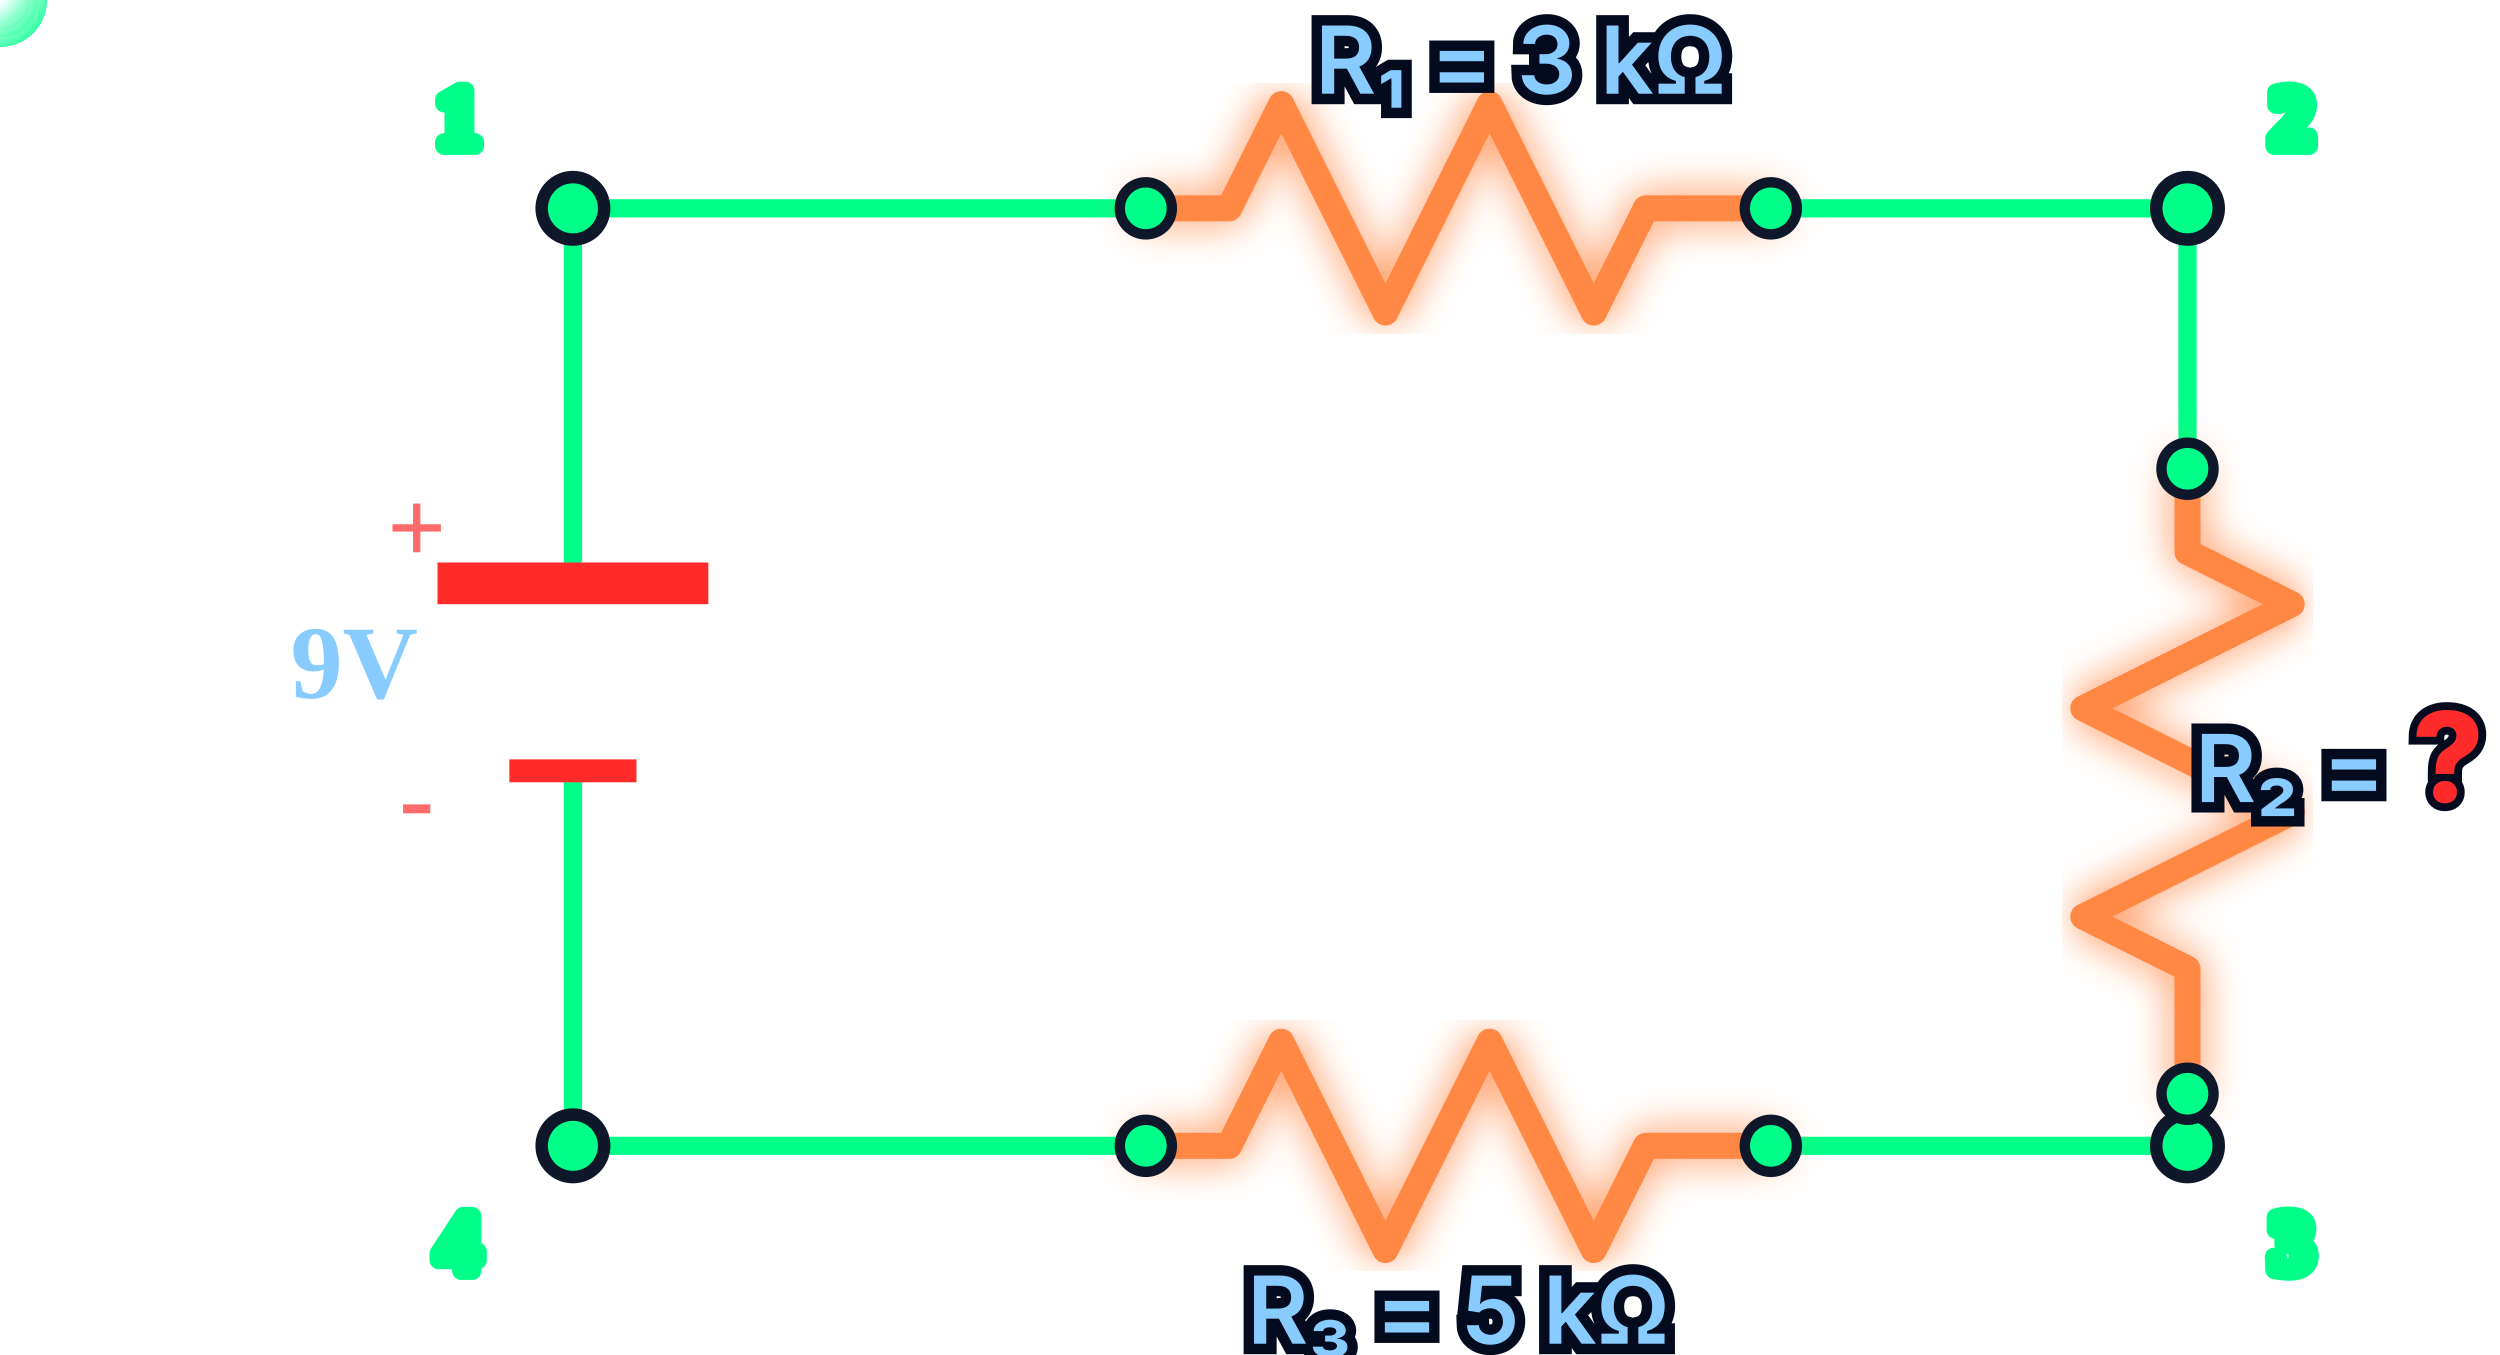
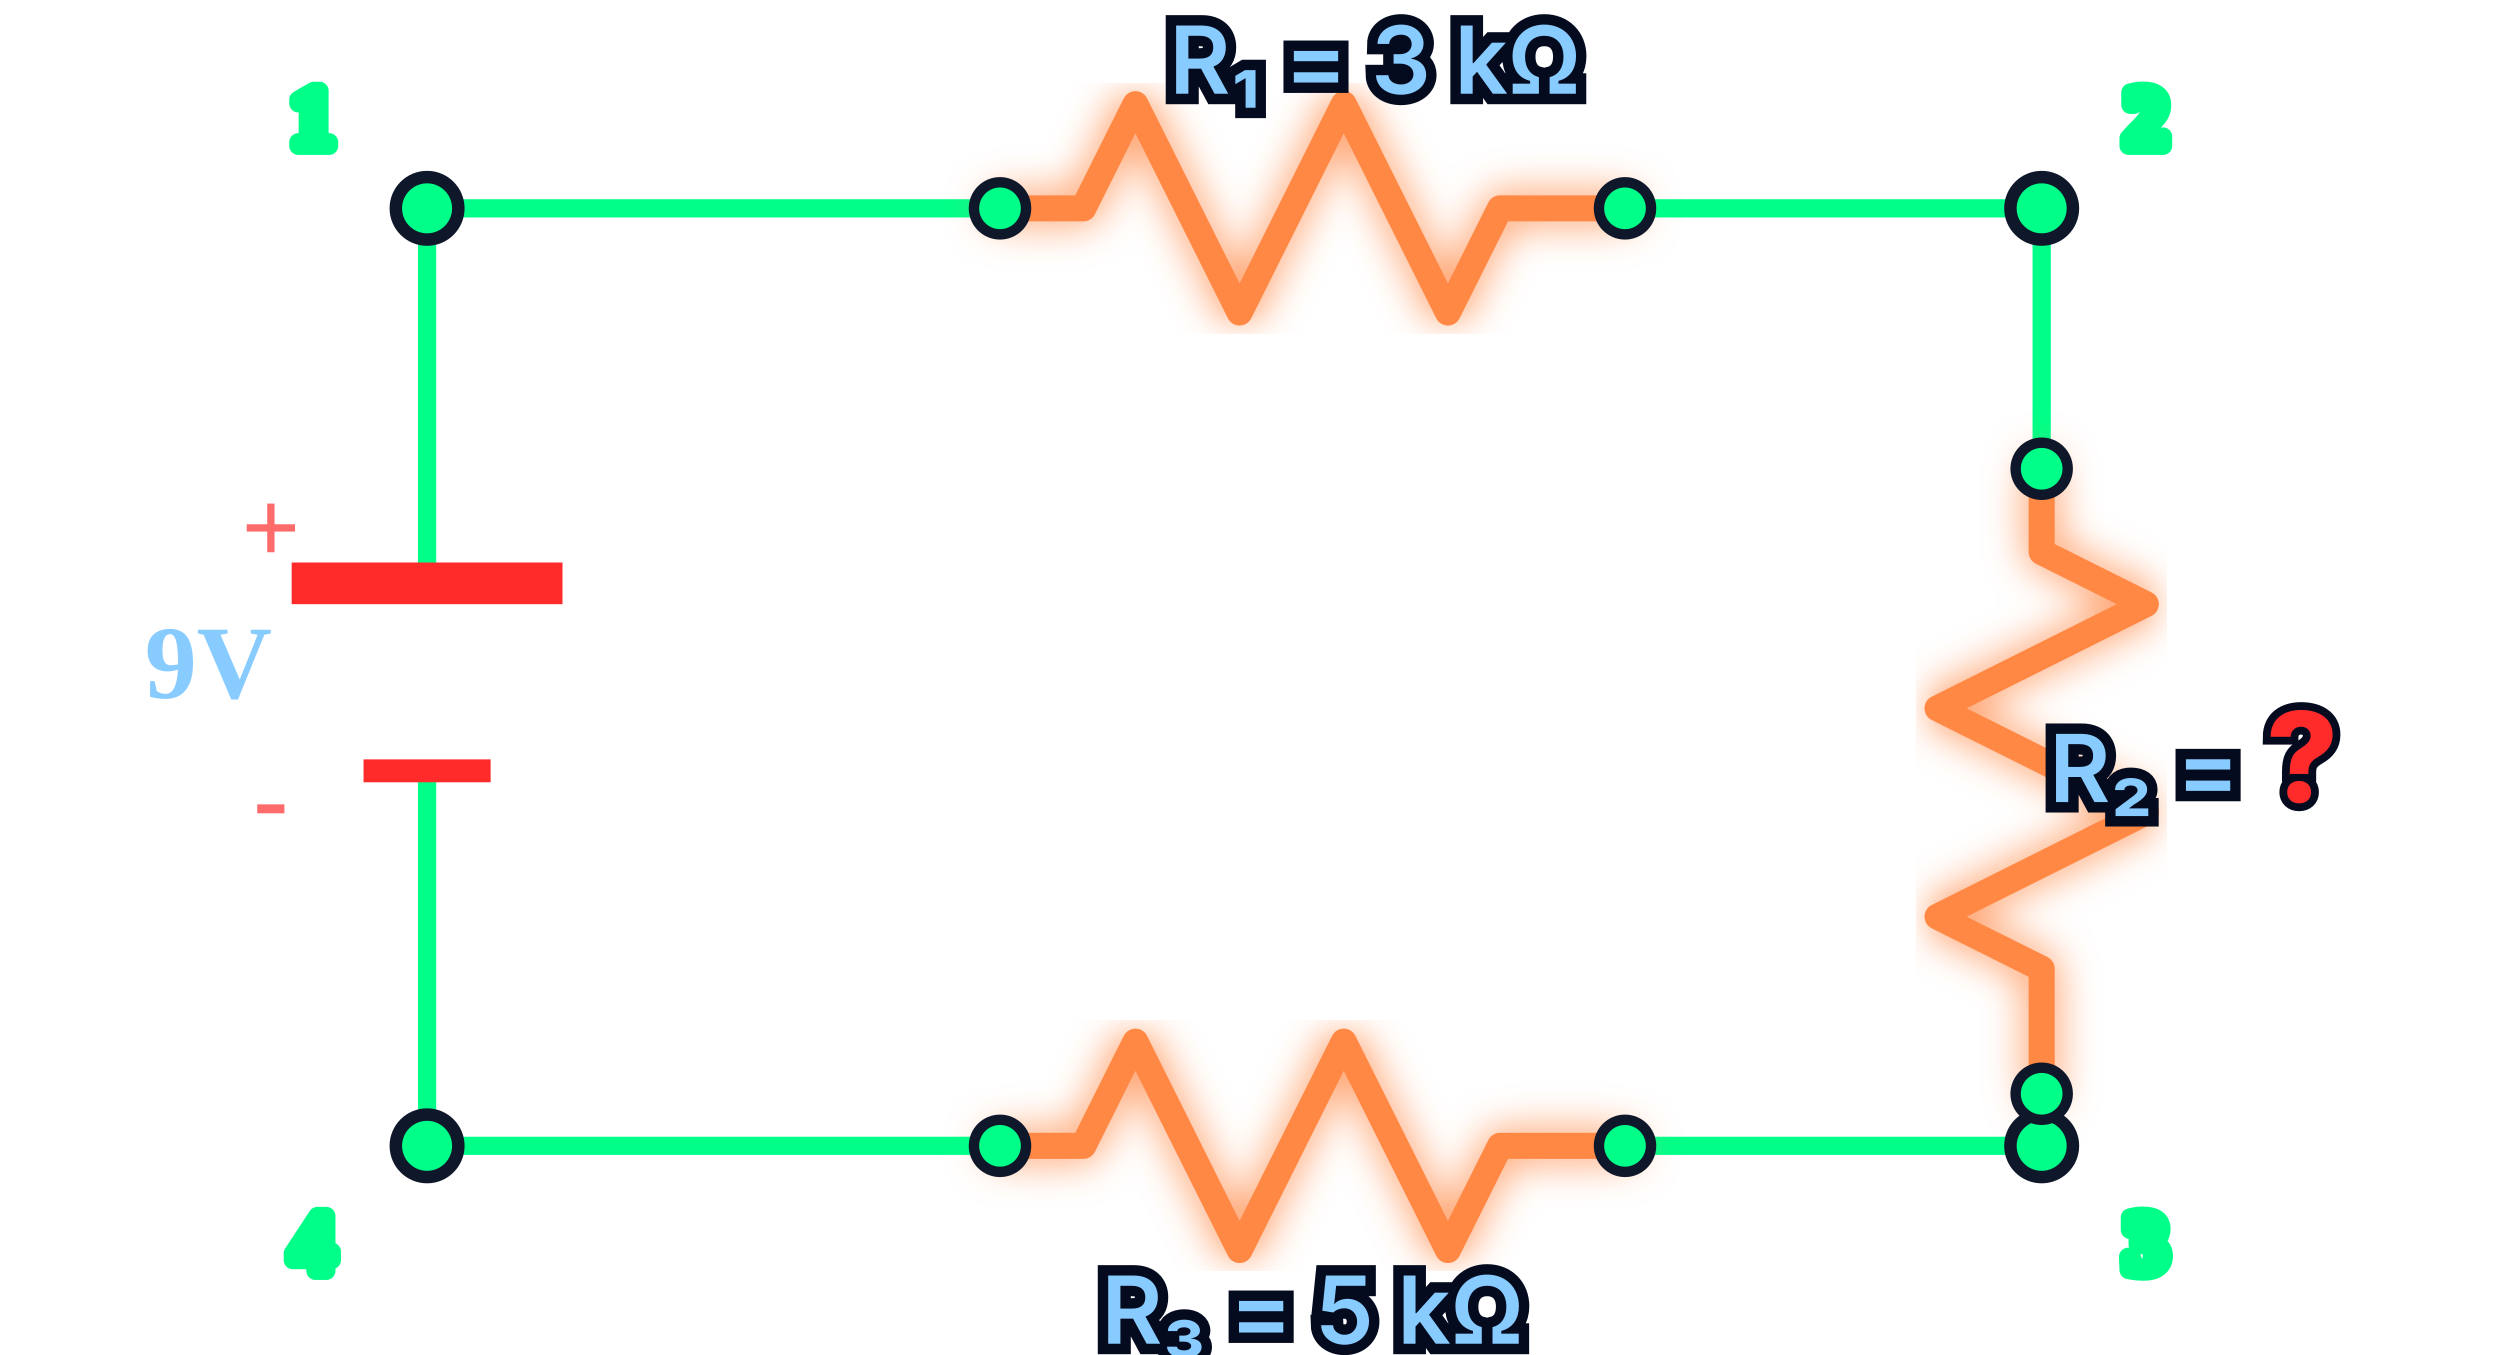
- <svg xmlns="http://www.w3.org/2000/svg" xmlns:xlink="http://www.w3.org/1999/xlink" viewBox="0 0 240 130" role="img" aria-label="CircuiTry3D Logo - Three Resistor Circuit">
+ <svg xmlns="http://www.w3.org/2000/svg" xmlns:xlink="http://www.w3.org/1999/xlink" viewBox="14 0 240 130" role="img" aria-label="CircuiTry3D Logo - Three Resistor Circuit">
  <defs>
    <linearGradient id="wireGradient" x1="0%" y1="0%" x2="100%" y2="100%">
      <stop offset="0%" style="stop-color:#88ccff;stop-opacity:1" />
      <stop offset="100%" style="stop-color:#00ff88;stop-opacity:1" />
    </linearGradient>
    <linearGradient id="componentGradient" x1="0%" y1="0%" x2="100%" y2="0%">
      <stop offset="0%" style="stop-color:#ff8844;stop-opacity:1" />
      <stop offset="100%" style="stop-color:#ff8844;stop-opacity:1" />
    </linearGradient>
    <filter id="glow">
      <feGaussianBlur stdDeviation="2" result="coloredBlur" />
      <feMerge>
        <feMergeNode in="coloredBlur" />
        <feMergeNode in="SourceGraphic" />
      </feMerge>
    </filter>
    <filter id="photonGlow" x="-80%" y="-80%" width="260%" height="260%">
      <feGaussianBlur stdDeviation="3.0" result="blur" />
      <feColorMatrix in="blur" type="matrix" values="           1 0 0 0 0           0 1 0 0 0           0 0 1 0 0           0 0 0 16 -3.5" result="glow" />
      <feMerge>
        <feMergeNode in="glow" />
        <feMergeNode in="SourceGraphic" />
      </feMerge>
    </filter>
    <radialGradient id="photonFill" cx="35%" cy="35%" r="80%">
      <stop offset="0%" style="stop-color:#ffffff;stop-opacity:1" />
      <stop offset="46%" style="stop-color:#e8fffb;stop-opacity:1" />
      <stop offset="100%" style="stop-color:#00ff88;stop-opacity:1" />
    </radialGradient>
    <path id="photonPath" d="M 55 110          L 55 20          L 100 20          L 110 20          L 118 20          L 123 10          L 133 30          L 143 10          L 153 30          L 158 20          L 170 20          L 210 20          L 210 45          L 210 53          L 220 58          L 200 68          L 220 78          L 200 88          L 210 93          L 210 95          L 210 110          L 180 110          L 175 110          L 118 110          L 123 100          L 133 120          L 143 100          L 153 120          L 158 110          L 100 110          L 55 110" />
  </defs>
  <g stroke="#00ff88" stroke-width="1.75" fill="none" stroke-linecap="round" stroke-linejoin="round">
    <line x1="55" y1="20" x2="55" y2="56" stroke="#00ff88" stroke-width="1.75" />
    <line x1="55" y1="74" x2="55" y2="110" stroke="#00ff88" stroke-width="1.75" />
    <line x1="55" y1="20" x2="110" y2="20" stroke="#00ff88" stroke-width="1.75" />
    <g transform="translate(140, 20)" stroke="url(#componentGradient)" stroke-width="2.5" filter="url(#glow)">
      <polyline points="-30,0 -22,0 -17,-10 -7,10 3,-10 13,10 18,0 30,0" />
    </g>
    <line x1="170" y1="20" x2="210" y2="20" stroke="#00ff88" stroke-width="1.75" />
    <line x1="210" y1="20" x2="210" y2="45" stroke="#00ff88" stroke-width="1.75" />
    <g transform="translate(210, 75) rotate(90)" stroke="url(#componentGradient)" stroke-width="2.5" filter="url(#glow)">
      <polyline points="-30,0 -22,0 -17,-10 -7,10 3,-10 13,10 18,0 30,0" />
    </g>
    <line x1="210" y1="105" x2="210" y2="110" stroke="#00ff88" stroke-width="1.75" />
    <line x1="210" y1="110" x2="170" y2="110" stroke="#00ff88" stroke-width="1.75" />
    <g transform="translate(140, 110)" stroke="url(#componentGradient)" stroke-width="2.5" filter="url(#glow)">
      <polyline points="-30,0 -22,0 -17,-10 -7,10 3,-10 13,10 18,0 30,0" />
    </g>
    <line x1="110" y1="110" x2="55" y2="110" stroke="#00ff88" stroke-width="1.75" />
    <circle cx="55" cy="20" r="3" fill="#00ff88" stroke="#0f172a" stroke-width="1.2" />
    <circle cx="210" cy="20" r="3" fill="#00ff88" stroke="#0f172a" stroke-width="1.2" />
    <circle cx="210" cy="110" r="3" fill="#00ff88" stroke="#0f172a" stroke-width="1.2" />
    <circle cx="55" cy="110" r="3" fill="#00ff88" stroke="#0f172a" stroke-width="1.2" />
    <circle cx="110" cy="20" r="2.5" fill="#00ff88" stroke="#0f172a" stroke-width="1" />
    <circle cx="170" cy="20" r="2.5" fill="#00ff88" stroke="#0f172a" stroke-width="1" />
    <circle cx="210" cy="45" r="2.5" fill="#00ff88" stroke="#0f172a" stroke-width="1" />
    <circle cx="210" cy="105" r="2.5" fill="#00ff88" stroke="#0f172a" stroke-width="1" />
    <circle cx="170" cy="110" r="2.5" fill="#00ff88" stroke="#0f172a" stroke-width="1" />
    <circle cx="110" cy="110" r="2.5" fill="#00ff88" stroke="#0f172a" stroke-width="1" />
    <text x="42" y="14" font-size="8" fill="#94a3b8" font-weight="bold">1</text>
    <text x="218" y="14" font-size="8" fill="#94a3b8" font-weight="bold">2</text>
    <text x="218" y="122" font-size="8" fill="#94a3b8" font-weight="bold">3</text>
    <text x="42" y="122" font-size="8" fill="#94a3b8" font-weight="bold">4</text>
  </g>
  <g>
    <line x1="44" y1="56" x2="66" y2="56" stroke="#ff2b2b" stroke-width="4" stroke-linecap="square" />
    <line x1="50" y1="74" x2="60" y2="74" stroke="#ff2b2b" stroke-width="2.2" stroke-linecap="square" />
  </g>
  <text x="40" y="54" font-size="10" fill="#ff6b6b" font-weight="bold" text-anchor="middle">+</text>
  <text x="34" y="67" font-size="10" fill="#88ccff" font-weight="bold" text-anchor="middle">9V</text>
  <text x="40" y="80" font-size="10" fill="#ff6b6b" font-weight="bold" text-anchor="middle">-</text>
  <g font-family="system-ui, -apple-system, sans-serif" font-size="9" fill="#88ccff" text-anchor="middle" font-weight="600" stroke="#050b1f" stroke-width="2" paint-order="stroke fill">
    <text x="146" y="9">R₁ = 3 kΩ</text>
    <text x="229" y="77" text-anchor="end">R₂ =</text>
    <text x="140" y="129">R₃ = 5 kΩ</text>
  </g>
  <text x="235" y="77" font-family="system-ui, -apple-system, sans-serif" font-size="12" fill="#ff2b2b" font-weight="800" text-anchor="middle" stroke="#050b1f" stroke-width="1.5" paint-order="stroke fill">?</text>
  <g aria-hidden="true" filter="url(#photonGlow)">
    <g>
      <circle r="4.5" fill="url(#photonFill)" opacity="1">
        <animateMotion dur="3.4s" repeatCount="indefinite" rotate="auto">
          <mpath href="#photonPath" xlink:href="#photonPath" />
        </animateMotion>
      </circle>
      <circle r="3.6" fill="url(#photonFill)" opacity="0.55">
        <animateMotion dur="3.4s" repeatCount="indefinite" rotate="auto" begin="-0.14s">
          <mpath href="#photonPath" xlink:href="#photonPath" />
        </animateMotion>
      </circle>
      <circle r="2.9" fill="url(#photonFill)" opacity="0.32">
        <animateMotion dur="3.4s" repeatCount="indefinite" rotate="auto" begin="-0.28s">
          <mpath href="#photonPath" xlink:href="#photonPath" />
        </animateMotion>
      </circle>
      <circle r="2.3" fill="url(#photonFill)" opacity="0.2">
        <animateMotion dur="3.4s" repeatCount="indefinite" rotate="auto" begin="-0.42s">
          <mpath href="#photonPath" xlink:href="#photonPath" />
        </animateMotion>
      </circle>
      <circle r="1.9" fill="url(#photonFill)" opacity="0.12">
        <animateMotion dur="3.4s" repeatCount="indefinite" rotate="auto" begin="-0.56s">
          <mpath href="#photonPath" xlink:href="#photonPath" />
        </animateMotion>
      </circle>
      <circle r="1.5" fill="url(#photonFill)" opacity="0.08">
        <animateMotion dur="3.4s" repeatCount="indefinite" rotate="auto" begin="-0.70s">
          <mpath href="#photonPath" xlink:href="#photonPath" />
        </animateMotion>
      </circle>
      <circle r="1.2" fill="url(#photonFill)" opacity="0.06">
        <animateMotion dur="3.4s" repeatCount="indefinite" rotate="auto" begin="-0.84s">
          <mpath href="#photonPath" xlink:href="#photonPath" />
        </animateMotion>
      </circle>
    </g>
    <g>
      <circle r="4.5" fill="url(#photonFill)" opacity="1">
        <animateMotion dur="3.4s" repeatCount="indefinite" rotate="auto" begin="-1.7s">
          <mpath href="#photonPath" xlink:href="#photonPath" />
        </animateMotion>
      </circle>
      <circle r="3.6" fill="url(#photonFill)" opacity="0.55">
        <animateMotion dur="3.4s" repeatCount="indefinite" rotate="auto" begin="-1.84s">
          <mpath href="#photonPath" xlink:href="#photonPath" />
        </animateMotion>
      </circle>
      <circle r="2.9" fill="url(#photonFill)" opacity="0.32">
        <animateMotion dur="3.4s" repeatCount="indefinite" rotate="auto" begin="-1.98s">
          <mpath href="#photonPath" xlink:href="#photonPath" />
        </animateMotion>
      </circle>
      <circle r="2.3" fill="url(#photonFill)" opacity="0.2">
        <animateMotion dur="3.4s" repeatCount="indefinite" rotate="auto" begin="-2.12s">
          <mpath href="#photonPath" xlink:href="#photonPath" />
        </animateMotion>
      </circle>
      <circle r="1.9" fill="url(#photonFill)" opacity="0.12">
        <animateMotion dur="3.4s" repeatCount="indefinite" rotate="auto" begin="-2.26s">
          <mpath href="#photonPath" xlink:href="#photonPath" />
        </animateMotion>
      </circle>
      <circle r="1.5" fill="url(#photonFill)" opacity="0.08">
        <animateMotion dur="3.4s" repeatCount="indefinite" rotate="auto" begin="-2.40s">
          <mpath href="#photonPath" xlink:href="#photonPath" />
        </animateMotion>
      </circle>
      <circle r="1.2" fill="url(#photonFill)" opacity="0.06">
        <animateMotion dur="3.4s" repeatCount="indefinite" rotate="auto" begin="-2.54s">
          <mpath href="#photonPath" xlink:href="#photonPath" />
        </animateMotion>
      </circle>
    </g>
  </g>
</svg>
